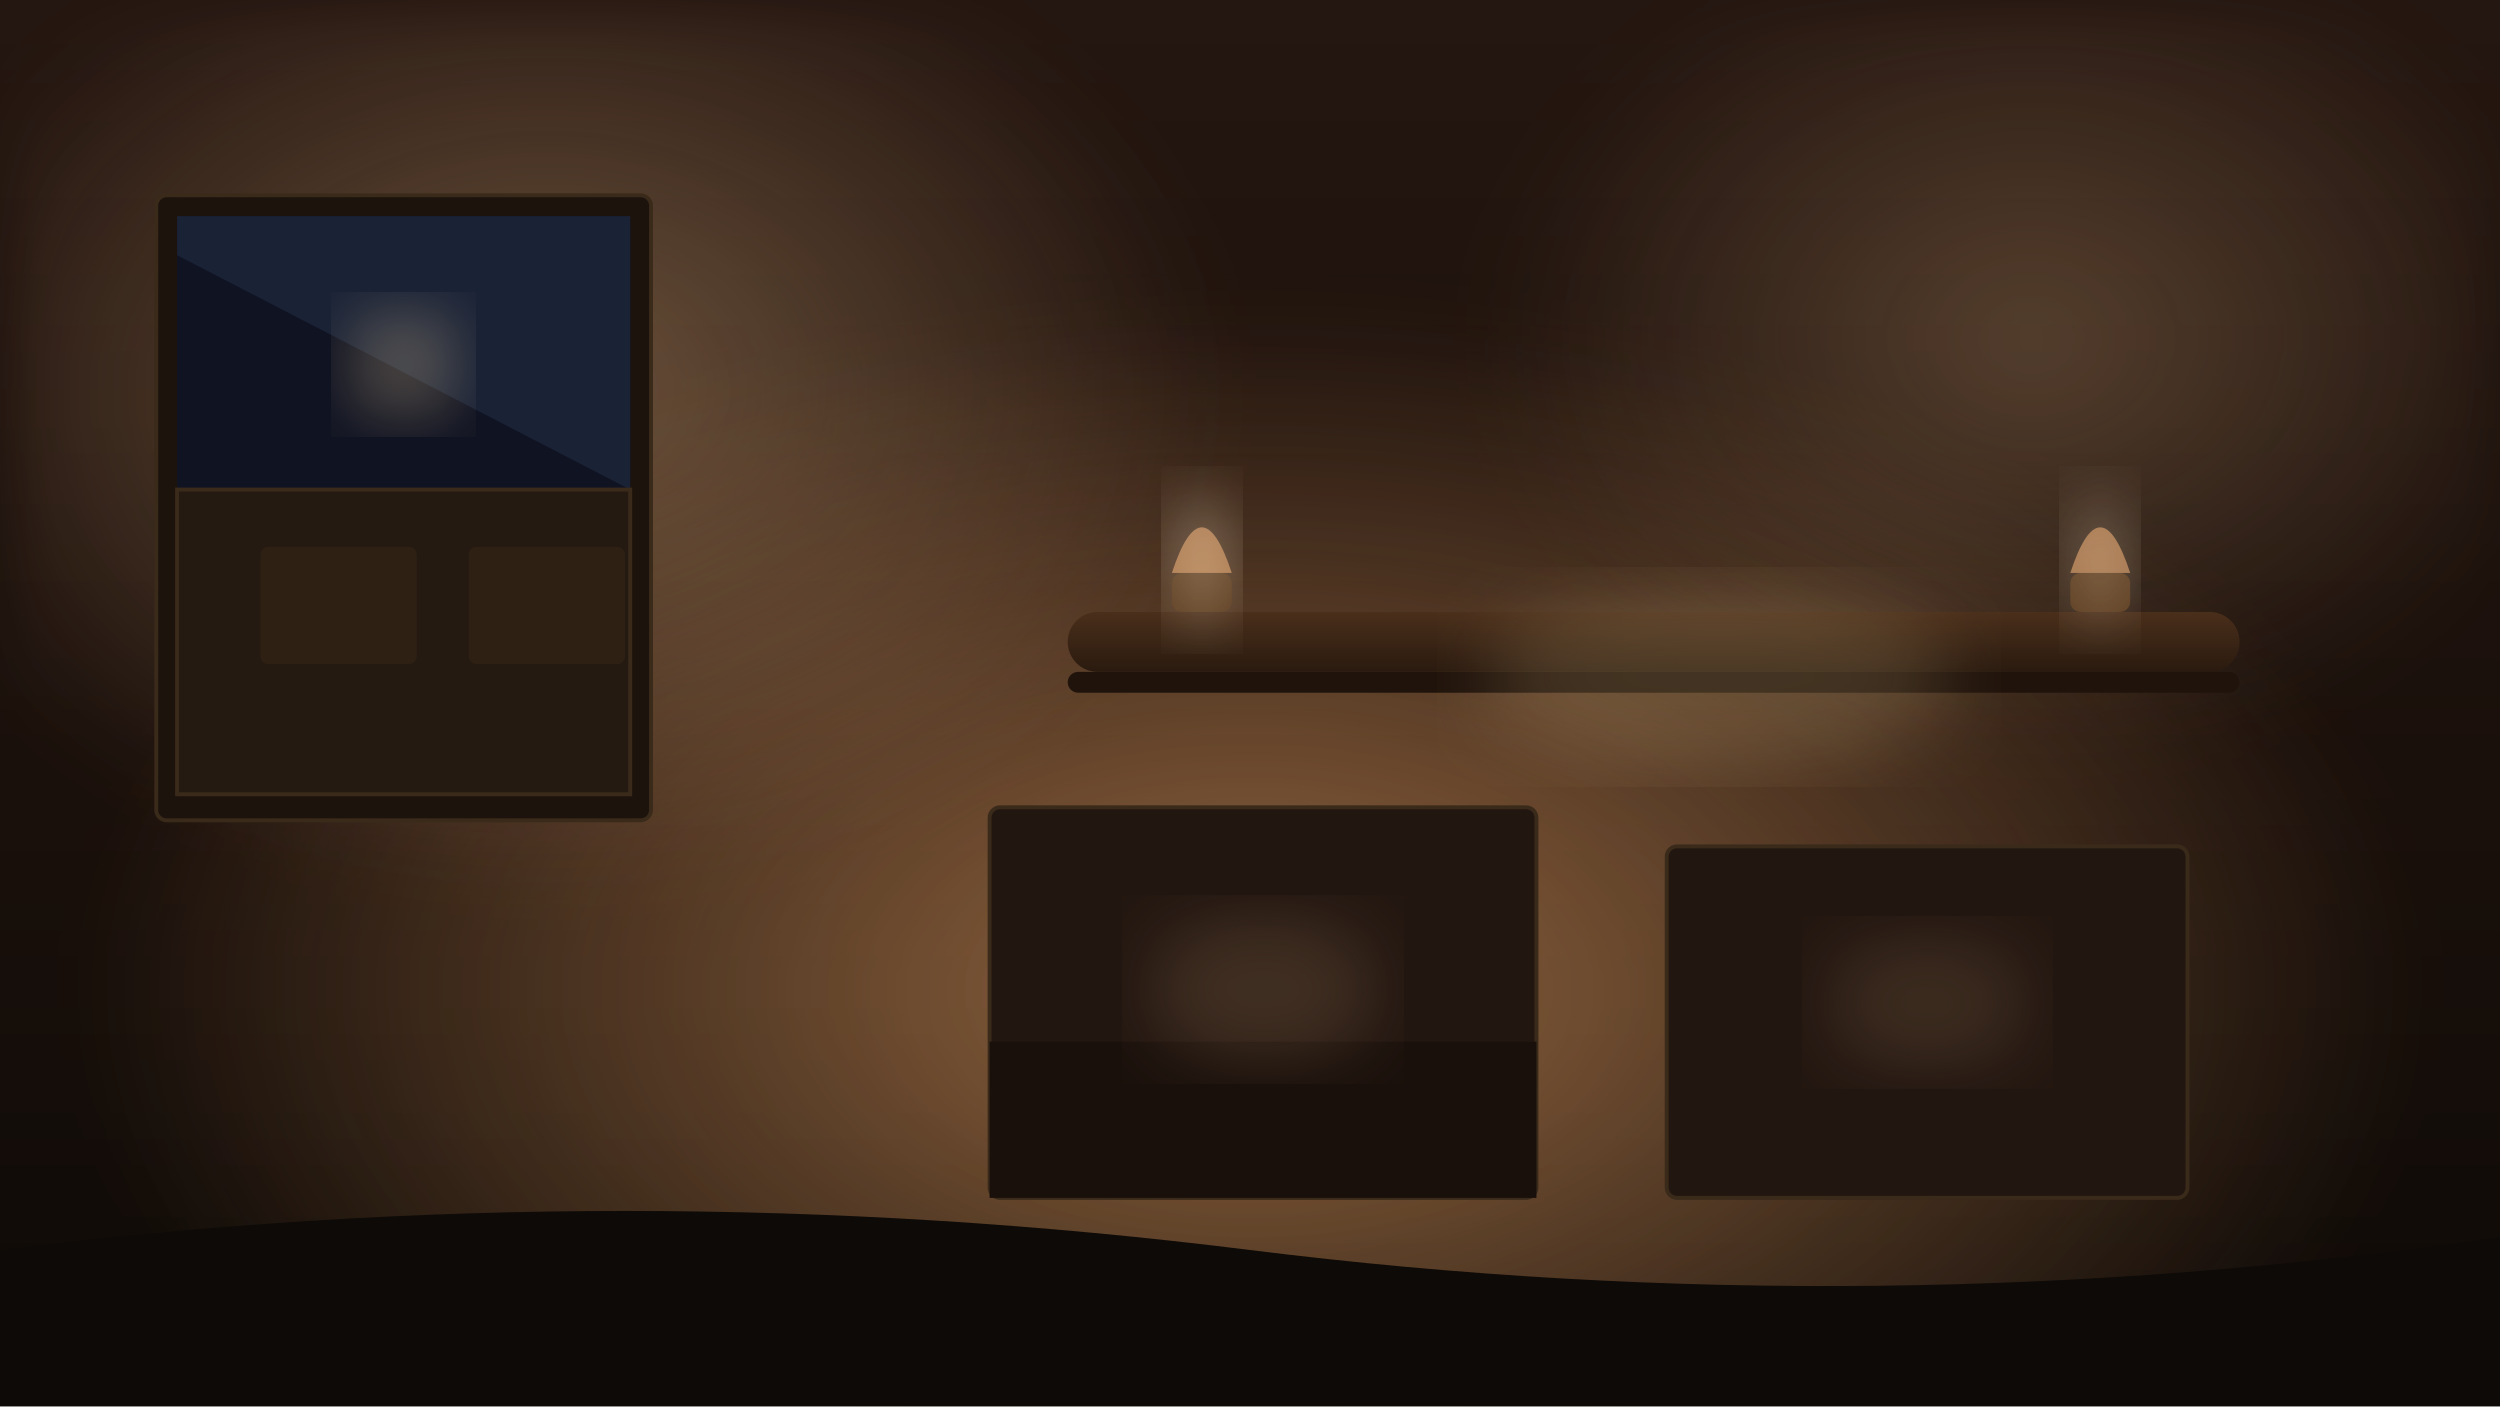
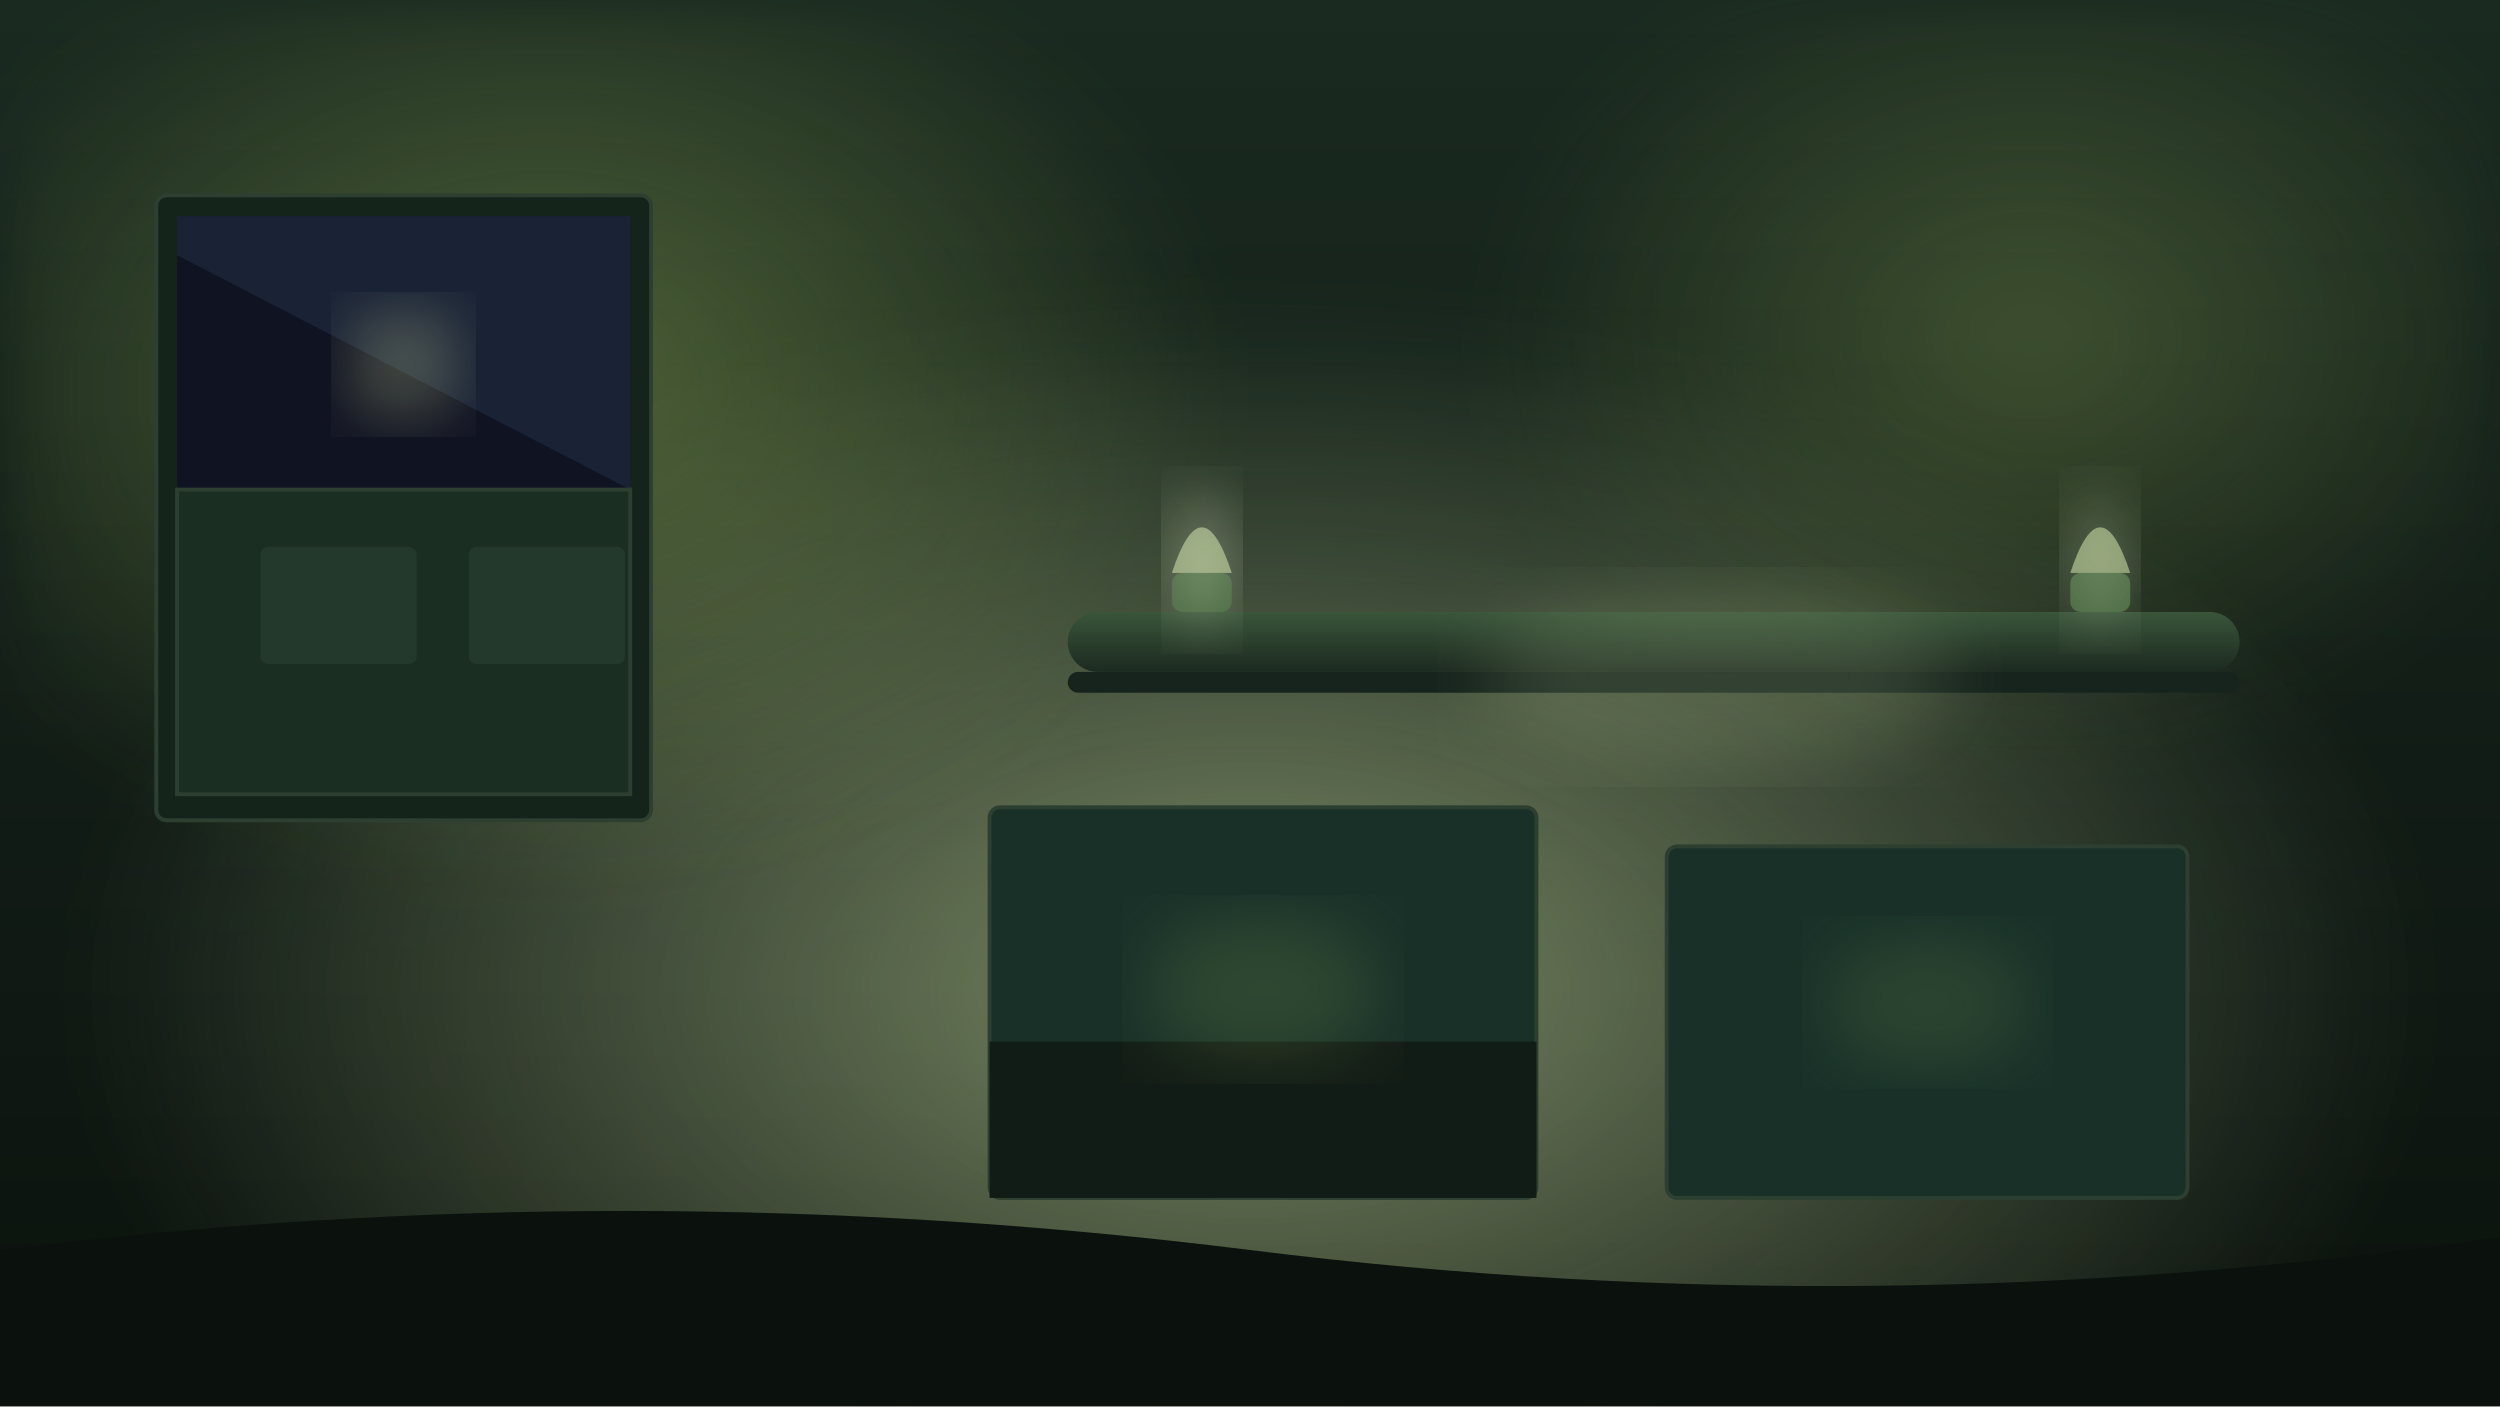
<svg xmlns="http://www.w3.org/2000/svg" width="1920" height="1080" viewBox="0 0 1920 1080">
  <defs>
    <linearGradient id="bg" x1="0" y1="0" x2="0" y2="1">
-       <stop offset="0" stop-color="#241610" />
-       <stop offset="0.55" stop-color="#1a100b" />
-       <stop offset="1" stop-color="#0e0a07" />
+       <stop offset="0" stop-color="#1a2a20" />
+       <stop offset="0.55" stop-color="#121c16" />
+       <stop offset="1" stop-color="#0b120d" />
    </linearGradient>
    <radialGradient id="glow1" cx="0.5" cy="0.5" r="0.5">
-       <stop offset="0" stop-color="#f6ab6b" stop-opacity="0.55" />
-       <stop offset="1" stop-color="#f6ab6b" stop-opacity="0" />
+       <stop offset="0" stop-color="#cfe3a6" stop-opacity="0.55" />
+       <stop offset="1" stop-color="#cfe3a6" stop-opacity="0" />
    </radialGradient>
    <radialGradient id="glow2" cx="0.5" cy="0.5" r="0.5">
-       <stop offset="0" stop-color="#fbc58f" stop-opacity="0.35" />
-       <stop offset="1" stop-color="#fbc58f" stop-opacity="0" />
+       <stop offset="0" stop-color="#b9d76b" stop-opacity="0.35" />
+       <stop offset="1" stop-color="#b9d76b" stop-opacity="0" />
    </radialGradient>
    <radialGradient id="lamp" cx="0.5" cy="0.5" r="0.5">
-       <stop offset="0" stop-color="#ffedcf" stop-opacity="0.95" />
-       <stop offset="1" stop-color="#ffedcf" stop-opacity="0" />
+       <stop offset="0" stop-color="#e8f2cf" stop-opacity="0.95" />
+       <stop offset="1" stop-color="#e8f2cf" stop-opacity="0" />
    </radialGradient>
    <filter id="blur">
      <feGaussianBlur stdDeviation="28" />
    </filter>
    <linearGradient id="table" x1="0" y1="0" x2="0" y2="1">
-       <stop offset="0" stop-color="#4a2f1b" />
-       <stop offset="1" stop-color="#2a1a0f" />
+       <stop offset="0" stop-color="#3a553a" />
+       <stop offset="1" stop-color="#1c2a20" />
    </linearGradient>
  </defs>
  <rect width="1920" height="1080" fill="url(#bg)" />
  <ellipse cx="960" cy="760" rx="900" ry="520" fill="url(#glow1)" filter="url(#blur)" />
  <ellipse cx="420" cy="300" rx="520" ry="380" fill="url(#glow2)" filter="url(#blur)" />
  <ellipse cx="1560" cy="260" rx="420" ry="320" fill="url(#glow2)" filter="url(#blur)" opacity="0.7" />
-   <rect x="120" y="150" width="380" height="480" rx="8" fill="#1d130d" stroke="#3a2a1a" stroke-width="3" />
+   <rect x="120" y="150" width="380" height="480" rx="8" fill="#15241b" stroke="#2c3f30" stroke-width="3" />
  <rect x="136" y="166" width="348" height="210" rx="4" fill="#101322" />
  <path d="M136 196 L484 376 L484 166 L136 166 Z" fill="#1b2338" opacity="0.9" />
-   <circle cx="310" cy="280" r="46" fill="#f6d9a0" opacity="0.28" filter="url(#blur)" />
-   <path d="M136 376 L484 376 L484 610 L136 610 Z" fill="#241a12" stroke="#3a2a1a" stroke-width="3" />
-   <rect x="200" y="420" width="120" height="90" rx="6" fill="#2e2013" />
-   <rect x="360" y="420" width="120" height="90" rx="6" fill="#2e2013" />
+   <circle cx="310" cy="280" r="46" fill="#d9e7a0" opacity="0.28" filter="url(#blur)" />
+   <path d="M136 376 L484 376 L484 610 L136 610 Z" fill="#1b2e22" stroke="#2c3f30" stroke-width="3" />
+   <rect x="200" y="420" width="120" height="90" rx="6" fill="#22392b" />
+   <rect x="360" y="420" width="120" height="90" rx="6" fill="#22392b" />
  <rect x="820" y="470" width="900" height="46" rx="23" fill="url(#table)" />
-   <rect x="820" y="516" width="900" height="16" rx="8" fill="#20130b" />
-   <ellipse cx="1320" cy="520" rx="180" ry="70" fill="#ffdf9e" opacity="0.16" filter="url(#blur)" />
-   <rect x="900" y="440" width="46" height="30" rx="8" fill="#5a3a1e" />
-   <rect x="1590" y="440" width="46" height="30" rx="8" fill="#5a3a1e" />
-   <path d="M900 440 q23 -70 46 0 Z" fill="#f6ab6b" opacity="0.55" />
-   <path d="M1590 440 q23 -70 46 0 Z" fill="#f6ab6b" opacity="0.55" />
+   <rect x="820" y="516" width="900" height="16" rx="8" fill="#16241d" />
+   <ellipse cx="1320" cy="520" rx="180" ry="70" fill="#cfe3a6" opacity="0.16" filter="url(#blur)" />
+   <rect x="900" y="440" width="46" height="30" rx="8" fill="#46663f" />
+   <rect x="1590" y="440" width="46" height="30" rx="8" fill="#46663f" />
+   <path d="M900 440 q23 -70 46 0 Z" fill="#cfe3a6" opacity="0.55" />
+   <path d="M1590 440 q23 -70 46 0 Z" fill="#cfe3a6" opacity="0.55" />
  <ellipse cx="923" cy="430" rx="26" ry="60" fill="url(#lamp)" filter="url(#blur)" />
  <ellipse cx="1613" cy="430" rx="26" ry="60" fill="url(#lamp)" filter="url(#blur)" opacity="0.8" />
-   <rect x="760" y="620" width="420" height="300" rx="8" fill="#221610" stroke="#3a2a1a" stroke-width="3" />
-   <rect x="760" y="800" width="420" height="120" fill="#1a100b" />
-   <ellipse cx="970" cy="760" rx="90" ry="60" fill="#fbc58f" opacity="0.14" filter="url(#blur)" />
-   <rect x="1280" y="650" width="400" height="270" rx="8" fill="#221610" stroke="#3a2a1a" stroke-width="3" />
-   <ellipse cx="1480" cy="770" rx="80" ry="55" fill="#fbc58f" opacity="0.12" filter="url(#blur)" />
-   <path d="M0 960 Q 480 900 960 960 T 1920 950 L 1920 1080 L 0 1080 Z" fill="#0e0a07" />
+   <rect x="760" y="620" width="420" height="300" rx="8" fill="#183028" stroke="#2c3f30" stroke-width="3" />
+   <rect x="760" y="800" width="420" height="120" fill="#121c16" />
+   <ellipse cx="970" cy="760" rx="90" ry="60" fill="#b9d76b" opacity="0.14" filter="url(#blur)" />
+   <rect x="1280" y="650" width="400" height="270" rx="8" fill="#183028" stroke="#2c3f30" stroke-width="3" />
+   <ellipse cx="1480" cy="770" rx="80" ry="55" fill="#b9d76b" opacity="0.12" filter="url(#blur)" />
+   <path d="M0 960 Q 480 900 960 960 T 1920 950 L 1920 1080 L 0 1080 Z" fill="#0b120d" />
</svg>
